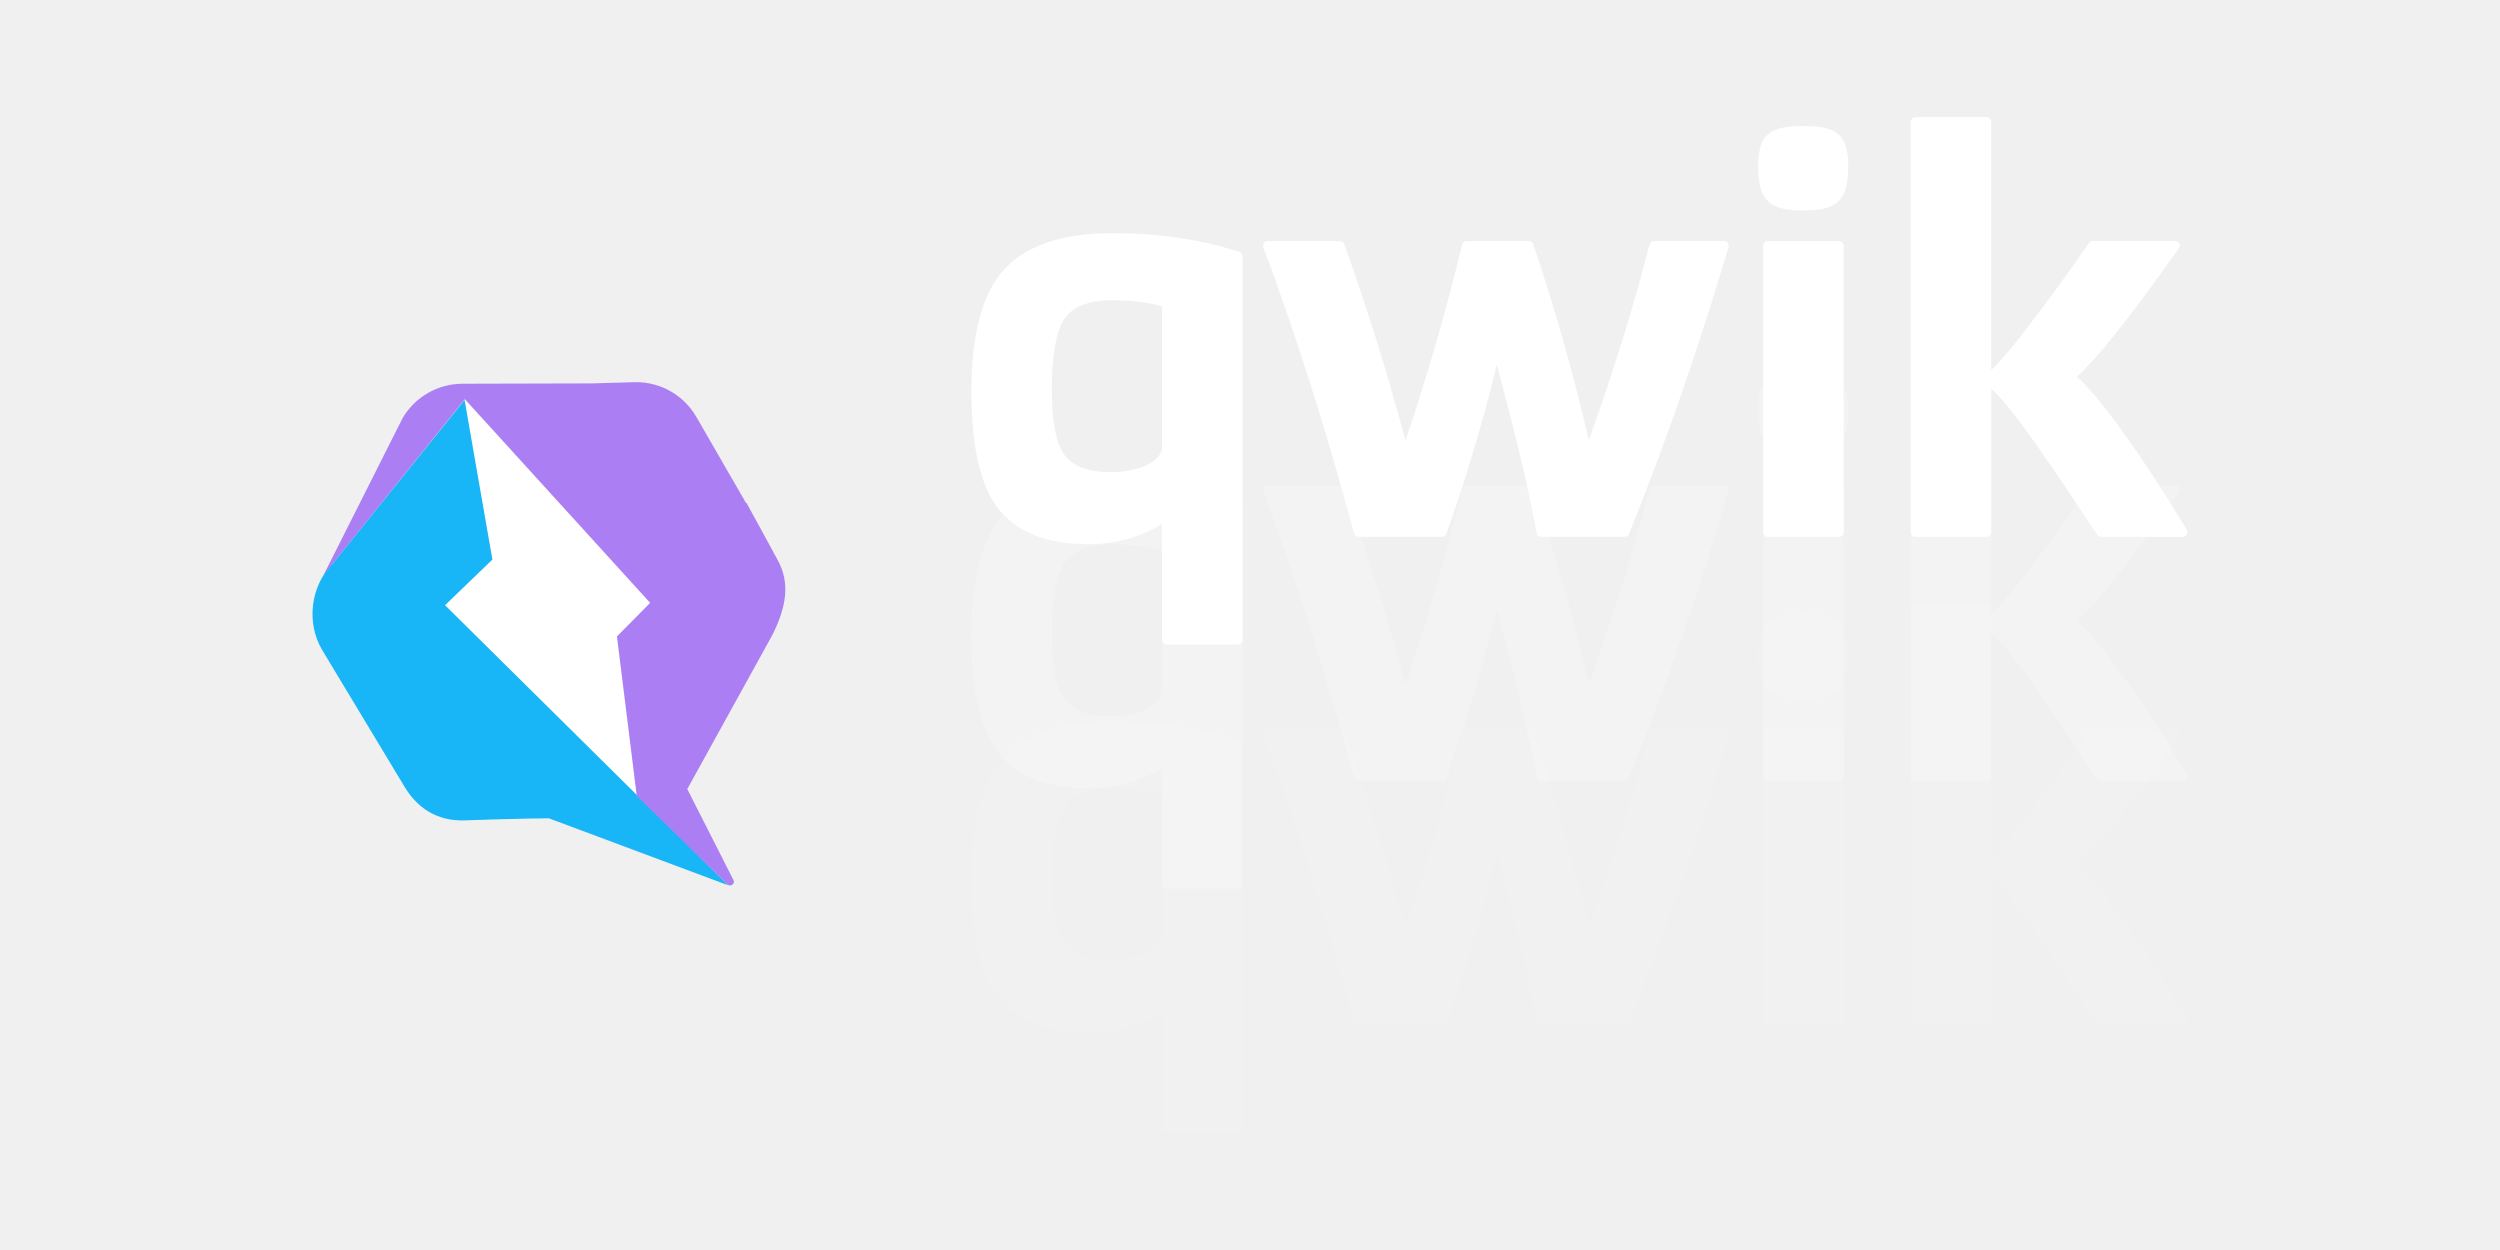
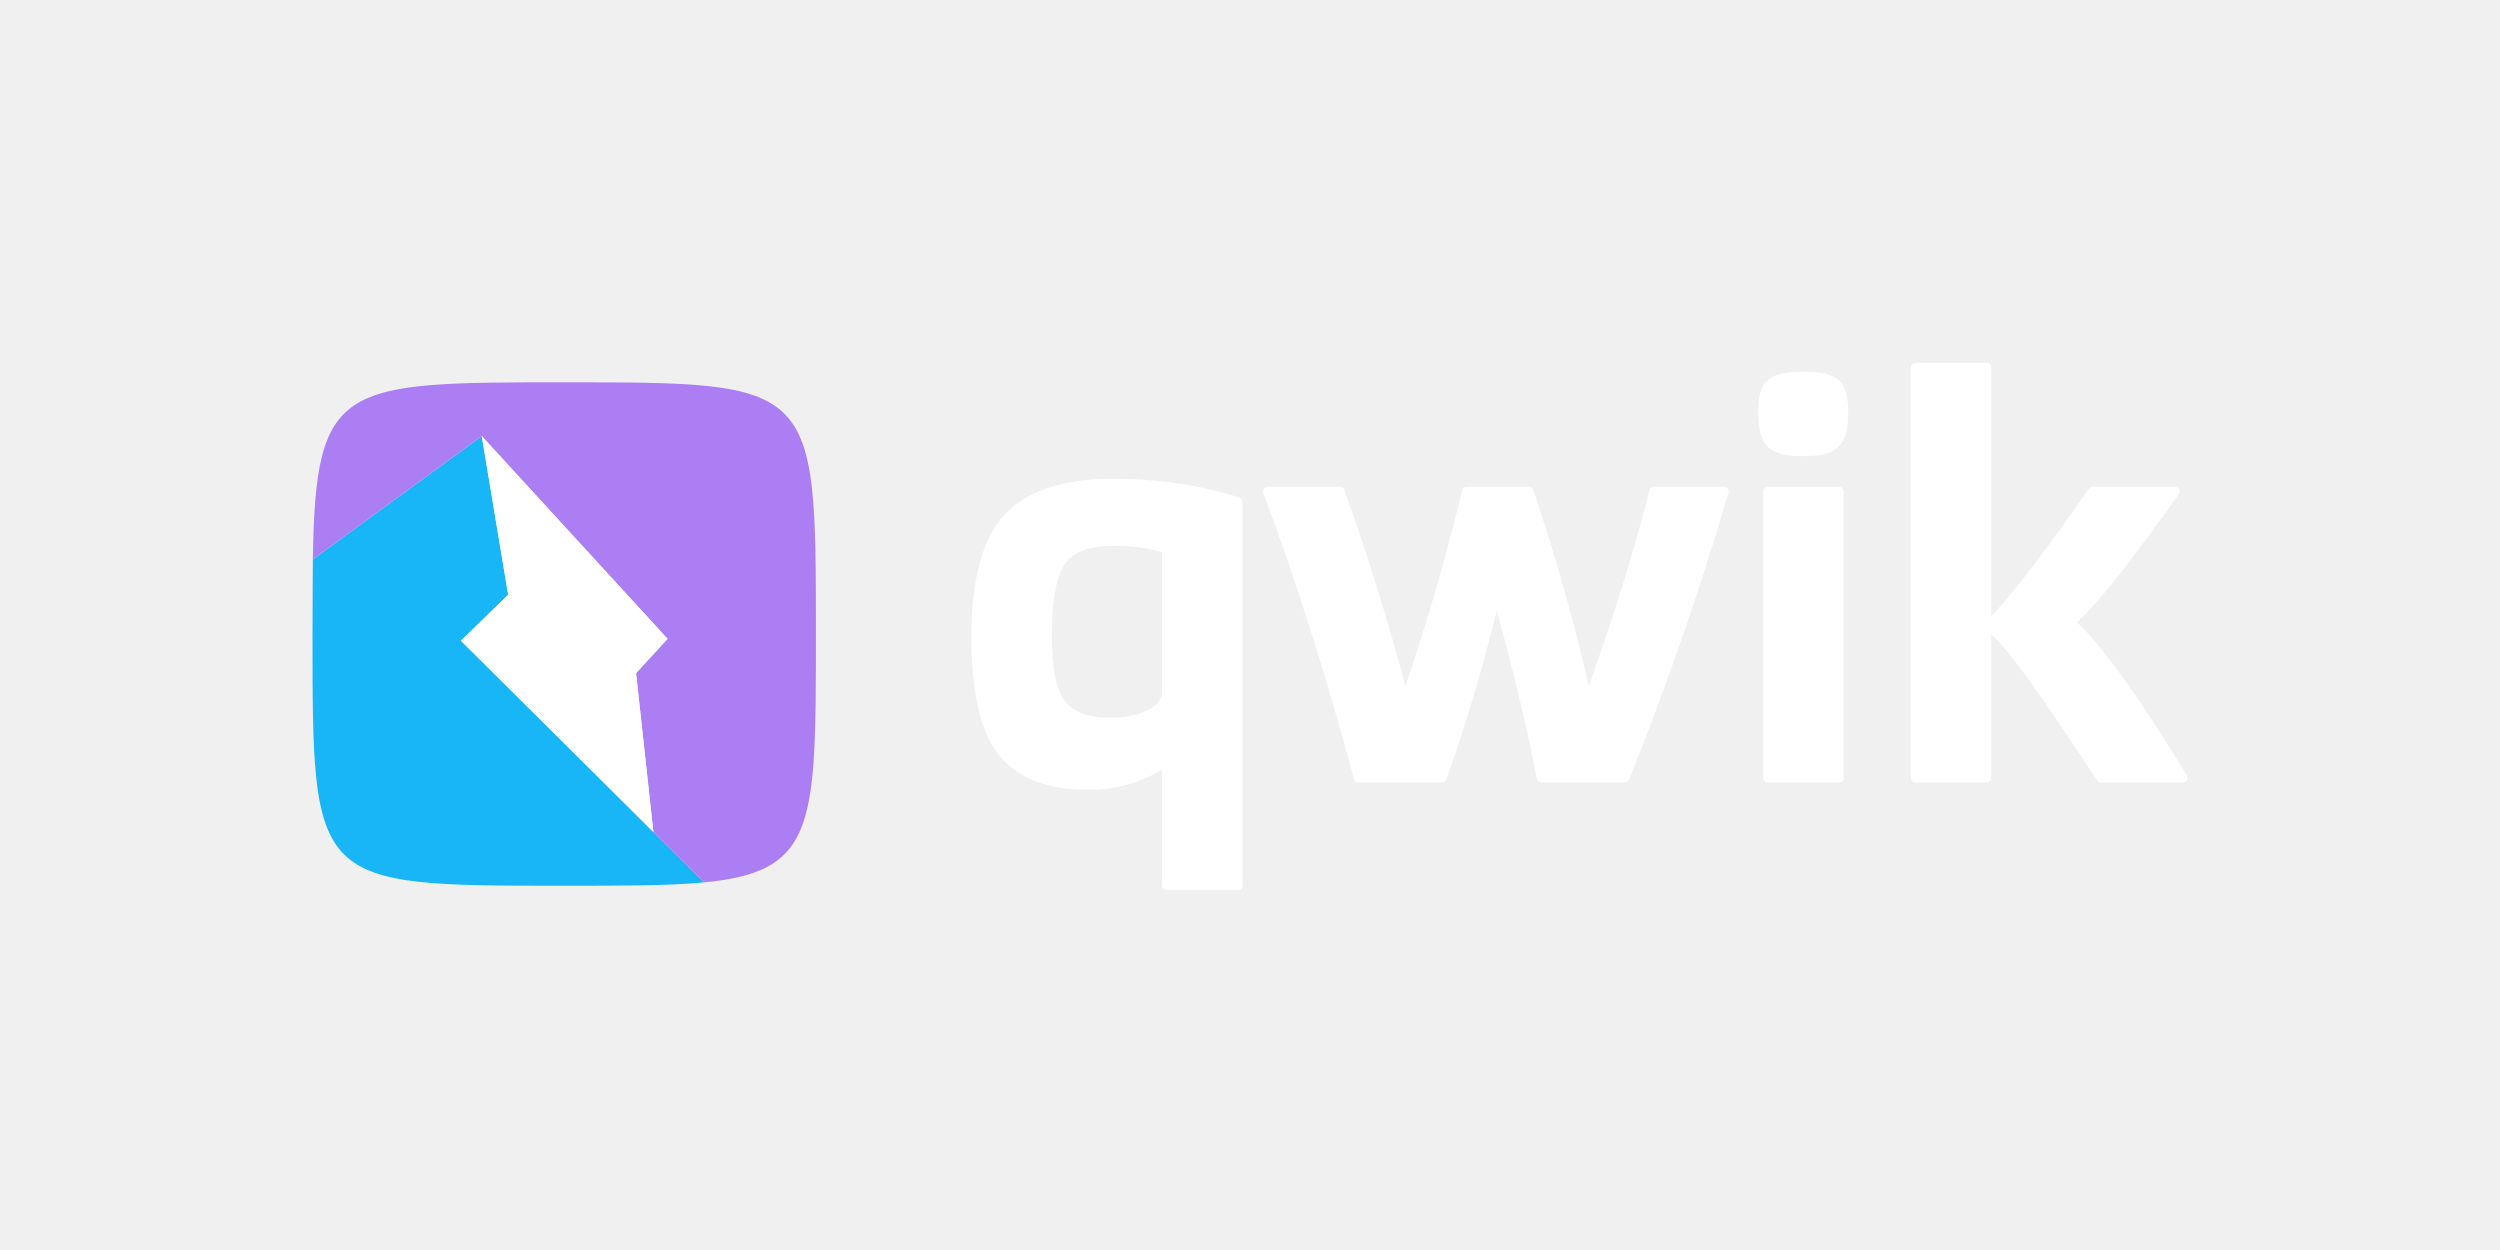
<svg xmlns="http://www.w3.org/2000/svg" width="100%" height="100%" viewBox="0 0 512 256" version="1.1" xml:space="preserve" style="fill-rule:evenodd;clip-rule:evenodd;stroke-linejoin:round;stroke-miterlimit:2;">
  <rect id="Logo" x="0" y="0" width="512" height="256" style="fill:none;" />
  <g id="Qwik">
-     <g id="Reveal">
-       <path id="Logotype-Fade-2" d="M253.521,232.008c0.522,0 0.944,-0.428 0.944,-0.944l0,-78.57c0.002,-0.408 -0.261,-0.772 -0.648,-0.9c-7.919,-2.562 -16.517,-3.84 -25.903,-3.84c-10.002,0 -17.43,2.329 -22.164,7.308l-0.006,0.013c-4.62,4.973 -6.798,13.552 -6.798,24.99c0,11.406 1.825,19.627 5.716,24.379c3.928,4.771 10.097,7 18.192,7c5.33,0.051 10.571,-1.383 15.132,-4.142l0,23.762c0,0.516 0.428,0.944 0.944,0.944l14.591,0Zm-15.548,-69.273l0,28.924c0,1.152 -0.862,2.392 -2.77,3.399c-1.87,0.988 -4.557,1.63 -7.654,1.63c-4.803,0 -7.774,-1.227 -9.467,-3.424c-0.856,-1.102 -1.53,-2.751 -1.989,-5.042c-0.46,-2.285 -0.686,-5.149 -0.686,-8.624c0,-3.689 0.258,-6.748 0.749,-9.197c0.485,-2.455 1.196,-4.236 2.058,-5.401c1.687,-2.279 4.866,-3.512 9.694,-3.512c3.67,0 7.025,0.39 10.071,1.246l-0.006,-0Zm36.44,-13.364l-14.805,0c-0.516,0.002 -0.94,0.428 -0.94,0.944c0,0.112 0.02,0.223 0.059,0.327c6.647,17.77 12.841,37.264 18.582,58.603c0.113,0.407 0.485,0.691 0.906,0.692l17.109,0c0.403,0 0.755,-0.252 0.894,-0.629c4.037,-11.341 7.482,-22.885 10.323,-34.583c3.651,13.452 6.402,24.877 8.183,34.444c0.082,0.448 0.476,0.776 0.932,0.774l17.109,0c0.384,-0 0.732,-0.235 0.875,-0.592c7.72,-19.255 14.513,-38.869 20.357,-58.773c0.025,-0.086 0.038,-0.175 0.038,-0.264c0,-0.518 -0.426,-0.944 -0.944,-0.944l-14.352,0c-0.432,-0.002 -0.813,0.293 -0.919,0.711c-3.11,12.218 -7.22,25.537 -12.426,40.066c-3.14,-13.554 -6.936,-26.948 -11.374,-40.135c-0.129,-0.383 -0.49,-0.642 -0.894,-0.642l-12.759,0c-0.434,0 -0.818,0.296 -0.913,0.724c-3.273,13.544 -7.149,26.936 -11.614,40.135c-3.6,-13.534 -7.767,-26.912 -12.489,-40.097c-0.087,-0.443 -0.48,-0.764 -0.932,-0.762l-0.013,0l0.006,0Zm86.696,0.957l0,58.685c0,0.522 0.428,0.944 0.944,0.944l14.591,0c0.522,0 0.944,-0.422 0.944,-0.944l0,-58.685c0,-0.522 -0.422,-0.944 -0.944,-0.944l-14.434,0c-0.05,-0.008 -0.1,-0.012 -0.151,-0.012c-0.518,0 -0.944,0.426 -0.944,0.944l0,0.013l-0.006,0Zm-1.026,-16.322c0,3.286 0.441,5.697 2.014,7.214c1.561,1.511 3.985,1.888 7.201,1.888c3.21,0 5.64,-0.378 7.201,-1.888c1.574,-1.517 2.014,-3.928 2.014,-7.214c0,-2.958 -0.447,-5.162 -2.058,-6.54c-1.555,-1.322 -3.966,-1.649 -7.157,-1.649c-3.198,0 -5.602,0.327 -7.157,1.649c-1.611,1.372 -2.058,3.582 -2.058,6.54Zm85.362,15.365l-16.876,0c-0.315,0 -0.598,0.151 -0.774,0.403c-4.41,6.399 -8.996,12.675 -13.754,18.821c-2.637,3.349 -4.708,5.741 -6.238,7.226l0,-50.886c0,-0.522 -0.422,-0.944 -0.944,-0.944l-14.591,0c-0.522,0 -0.944,0.422 -0.944,0.944l0,84.078c0,0.522 0.422,0.944 0.944,0.944l14.591,0c0.522,0 0.944,-0.422 0.944,-0.944l0,-29.377c0.422,0.359 0.906,0.818 1.46,1.41c1.24,1.322 2.77,3.185 4.633,5.684c3.726,4.985 8.768,12.4 15.598,22.793c0.176,0.264 0.472,0.428 0.793,0.428l16.769,0c0.518,-0 0.943,-0.427 0.943,-0.944c0,-0.173 -0.048,-0.343 -0.138,-0.491c-5.52,-9.152 -10.506,-16.586 -14.528,-22.019c-2.014,-2.707 -3.796,-4.929 -5.288,-6.609c-0.838,-0.97 -1.738,-1.884 -2.694,-2.738c1.995,-1.788 4.551,-4.639 7.667,-8.504c4.556,-5.76 8.933,-11.658 13.124,-17.688c0.166,-0.175 0.258,-0.407 0.258,-0.648c0,-0.518 -0.426,-0.944 -0.944,-0.944l-0.013,0l0,0.006Z" style="fill:#fff;fill-opacity:0.1;fill-rule:nonzero;" />
-       <path id="Logotype-Fade-1" d="M253.521,182.008c0.522,0 0.944,-0.428 0.944,-0.944l0,-78.57c0.002,-0.408 -0.261,-0.772 -0.648,-0.9c-7.919,-2.562 -16.517,-3.84 -25.903,-3.84c-10.002,0 -17.43,2.329 -22.164,7.308l-0.006,0.013c-4.62,4.973 -6.798,13.552 -6.798,24.99c0,11.406 1.825,19.627 5.716,24.379c3.928,4.771 10.097,7 18.192,7c5.33,0.051 10.571,-1.383 15.132,-4.142l0,23.762c0,0.516 0.428,0.944 0.944,0.944l14.591,0Zm-15.548,-69.273l0,28.924c0,1.152 -0.862,2.392 -2.77,3.399c-1.87,0.988 -4.557,1.63 -7.654,1.63c-4.803,0 -7.774,-1.227 -9.467,-3.424c-0.856,-1.102 -1.53,-2.751 -1.989,-5.042c-0.46,-2.285 -0.686,-5.149 -0.686,-8.624c0,-3.689 0.258,-6.748 0.749,-9.197c0.485,-2.455 1.196,-4.236 2.058,-5.401c1.687,-2.279 4.866,-3.512 9.694,-3.512c3.67,0 7.025,0.39 10.071,1.246l-0.006,0Zm36.44,-13.364l-14.805,0c-0.516,0.002 -0.94,0.428 -0.94,0.944c0,0.112 0.02,0.223 0.059,0.327c6.647,17.77 12.841,37.264 18.582,58.603c0.113,0.407 0.485,0.691 0.906,0.692l17.109,0c0.403,0 0.755,-0.252 0.894,-0.629c4.037,-11.341 7.482,-22.885 10.323,-34.583c3.651,13.452 6.402,24.877 8.183,34.444c0.082,0.448 0.476,0.776 0.932,0.774l17.109,0c0.384,-0 0.732,-0.235 0.875,-0.592c7.72,-19.255 14.513,-38.869 20.357,-58.773c0.025,-0.086 0.038,-0.175 0.038,-0.264c0,-0.518 -0.426,-0.944 -0.944,-0.944l-14.352,0c-0.432,-0.002 -0.813,0.293 -0.919,0.711c-3.11,12.218 -7.22,25.537 -12.426,40.066c-3.14,-13.554 -6.936,-26.948 -11.374,-40.135c-0.129,-0.383 -0.49,-0.642 -0.894,-0.642l-12.759,0c-0.434,0 -0.818,0.296 -0.913,0.724c-3.273,13.544 -7.149,26.936 -11.614,40.135c-3.6,-13.534 -7.767,-26.912 -12.489,-40.097c-0.087,-0.443 -0.48,-0.764 -0.932,-0.762l-0.013,0l0.006,0Zm86.696,0.957l0,58.685c0,0.522 0.428,0.944 0.944,0.944l14.591,0c0.522,0 0.944,-0.422 0.944,-0.944l0,-58.685c0,-0.522 -0.422,-0.944 -0.944,-0.944l-14.434,0c-0.05,-0.008 -0.1,-0.012 -0.151,-0.012c-0.518,0 -0.944,0.426 -0.944,0.944l0,0.013l-0.006,0Zm-1.026,-16.322c0,3.286 0.441,5.697 2.014,7.214c1.561,1.511 3.985,1.888 7.201,1.888c3.21,0 5.64,-0.378 7.201,-1.888c1.574,-1.517 2.014,-3.928 2.014,-7.214c0,-2.958 -0.447,-5.162 -2.058,-6.54c-1.555,-1.322 -3.966,-1.649 -7.157,-1.649c-3.198,0 -5.602,0.327 -7.157,1.649c-1.611,1.372 -2.058,3.582 -2.058,6.54Zm85.362,15.365l-16.876,0c-0.315,0 -0.598,0.151 -0.774,0.403c-4.41,6.399 -8.996,12.675 -13.754,18.821c-2.637,3.349 -4.708,5.741 -6.238,7.226l0,-50.886c0,-0.522 -0.422,-0.944 -0.944,-0.944l-14.591,0c-0.522,0 -0.944,0.422 -0.944,0.944l0,84.078c0,0.522 0.422,0.944 0.944,0.944l14.591,0c0.522,0 0.944,-0.422 0.944,-0.944l0,-29.377c0.422,0.359 0.906,0.818 1.46,1.41c1.24,1.322 2.77,3.185 4.633,5.684c3.726,4.985 8.768,12.4 15.598,22.793c0.176,0.264 0.472,0.428 0.793,0.428l16.769,0c0.518,-0 0.943,-0.427 0.943,-0.944c0,-0.173 -0.048,-0.343 -0.138,-0.491c-5.52,-9.152 -10.506,-16.586 -14.528,-22.019c-2.014,-2.707 -3.796,-4.929 -5.288,-6.609c-0.838,-0.97 -1.738,-1.884 -2.694,-2.738c1.995,-1.788 4.551,-4.639 7.667,-8.504c4.556,-5.76 8.933,-11.658 13.124,-17.688c0.166,-0.175 0.258,-0.407 0.258,-0.648c0,-0.518 -0.426,-0.944 -0.944,-0.944l-0.013,0l0,0.006Z" style="fill:#fff;fill-opacity:0.2;fill-rule:nonzero;" />
-       <path id="Logotype" d="M253.521,132.008c0.522,0 0.944,-0.428 0.944,-0.944l0,-78.57c0.002,-0.408 -0.261,-0.772 -0.648,-0.9c-7.919,-2.562 -16.517,-3.84 -25.903,-3.84c-10.002,0 -17.43,2.329 -22.164,7.308l-0.006,0.013c-4.62,4.973 -6.798,13.552 -6.798,24.99c0,11.406 1.825,19.627 5.716,24.379c3.928,4.771 10.097,7 18.192,7c5.33,0.051 10.571,-1.383 15.132,-4.142l0,23.762c0,0.516 0.428,0.944 0.944,0.944l14.591,0Zm-15.548,-69.273l0,28.924c0,1.152 -0.862,2.392 -2.77,3.399c-1.87,0.988 -4.557,1.63 -7.654,1.63c-4.803,0 -7.774,-1.227 -9.467,-3.424c-0.856,-1.102 -1.53,-2.751 -1.989,-5.042c-0.46,-2.285 -0.686,-5.149 -0.686,-8.624c0,-3.689 0.258,-6.748 0.749,-9.197c0.485,-2.455 1.196,-4.236 2.058,-5.401c1.687,-2.279 4.866,-3.512 9.694,-3.512c3.67,0 7.025,0.39 10.071,1.246l-0.006,-0Zm36.44,-13.364l-14.805,0c-0.516,0.002 -0.94,0.428 -0.94,0.944c0,0.112 0.02,0.223 0.059,0.327c6.647,17.77 12.841,37.264 18.582,58.603c0.113,0.407 0.485,0.691 0.906,0.692l17.109,0c0.403,0 0.755,-0.252 0.894,-0.629c4.037,-11.341 7.482,-22.885 10.323,-34.583c3.651,13.452 6.402,24.877 8.183,34.444c0.082,0.448 0.476,0.776 0.932,0.774l17.109,0c0.384,-0 0.732,-0.235 0.875,-0.592c7.72,-19.255 14.513,-38.869 20.357,-58.773c0.025,-0.086 0.038,-0.175 0.038,-0.264c0,-0.518 -0.426,-0.944 -0.944,-0.944l-14.352,0c-0.432,-0.002 -0.813,0.293 -0.919,0.711c-3.11,12.218 -7.22,25.537 -12.426,40.066c-3.14,-13.554 -6.936,-26.948 -11.374,-40.135c-0.129,-0.383 -0.49,-0.642 -0.894,-0.642l-12.759,0c-0.434,0 -0.818,0.296 -0.913,0.724c-3.273,13.544 -7.149,26.936 -11.614,40.135c-3.6,-13.534 -7.767,-26.912 -12.489,-40.097c-0.087,-0.443 -0.48,-0.764 -0.932,-0.762l-0.013,0l0.006,0Zm86.696,0.957l0,58.685c0,0.522 0.428,0.944 0.944,0.944l14.591,0c0.522,0 0.944,-0.422 0.944,-0.944l0,-58.685c0,-0.522 -0.422,-0.944 -0.944,-0.944l-14.434,0c-0.05,-0.008 -0.1,-0.012 -0.151,-0.012c-0.518,0 -0.944,0.426 -0.944,0.944l0,0.013l-0.006,0Zm-1.026,-16.322c0,3.286 0.441,5.697 2.014,7.214c1.561,1.511 3.985,1.888 7.201,1.888c3.21,0 5.64,-0.378 7.201,-1.888c1.574,-1.517 2.014,-3.928 2.014,-7.214c0,-2.958 -0.447,-5.162 -2.058,-6.54c-1.555,-1.322 -3.966,-1.649 -7.157,-1.649c-3.198,0 -5.602,0.327 -7.157,1.649c-1.611,1.372 -2.058,3.582 -2.058,6.54Zm85.362,15.365l-16.876,0c-0.315,0 -0.598,0.151 -0.774,0.403c-4.41,6.399 -8.996,12.675 -13.754,18.821c-2.637,3.349 -4.708,5.741 -6.238,7.226l0,-50.886c0,-0.522 -0.422,-0.944 -0.944,-0.944l-14.591,0c-0.522,0 -0.944,0.422 -0.944,0.944l0,84.078c0,0.522 0.422,0.944 0.944,0.944l14.591,0c0.522,0 0.944,-0.422 0.944,-0.944l0,-29.377c0.422,0.359 0.906,0.818 1.46,1.41c1.24,1.322 2.77,3.185 4.633,5.684c3.726,4.985 8.768,12.4 15.598,22.793c0.176,0.264 0.472,0.428 0.793,0.428l16.769,0c0.518,-0 0.943,-0.427 0.943,-0.944c0,-0.173 -0.048,-0.343 -0.138,-0.491c-5.52,-9.152 -10.506,-16.586 -14.528,-22.019c-2.014,-2.707 -3.796,-4.929 -5.288,-6.609c-0.838,-0.97 -1.738,-1.884 -2.694,-2.738c1.995,-1.788 4.551,-4.639 7.667,-8.504c4.556,-5.76 8.933,-11.658 13.124,-17.688c0.166,-0.175 0.258,-0.407 0.258,-0.648c0,-0.518 -0.426,-0.944 -0.944,-0.944l-0.013,0l0,0.006Z" style="fill:#fff;fill-rule:nonzero;" />
-     </g>
+     <path id="Logotype" d="M253.521,182.319c0.522,0 0.944,-0.428 0.944,-0.944l0,-78.57c0.002,-0.408 -0.261,-0.772 -0.648,-0.9c-7.919,-2.562 -16.517,-3.84 -25.903,-3.84c-10.002,0 -17.43,2.329 -22.164,7.308l-0.006,0.013c-4.62,4.973 -6.798,13.552 -6.798,24.99c0,11.406 1.825,19.627 5.716,24.379c3.928,4.771 10.097,7 18.192,7c5.33,0.051 10.571,-1.383 15.132,-4.142l0,23.762c0,0.516 0.428,0.944 0.944,0.944l14.591,0Zm-15.548,-69.273l0,28.924c0,1.152 -0.862,2.392 -2.77,3.399c-1.87,0.988 -4.557,1.63 -7.654,1.63c-4.803,0 -7.774,-1.227 -9.467,-3.424c-0.856,-1.102 -1.53,-2.751 -1.989,-5.042c-0.46,-2.285 -0.686,-5.149 -0.686,-8.624c0,-3.689 0.258,-6.748 0.749,-9.197c0.485,-2.455 1.196,-4.236 2.058,-5.401c1.687,-2.279 4.866,-3.512 9.694,-3.512c3.67,0 7.025,0.39 10.071,1.246l-0.006,0Zm36.44,-13.364l-14.805,0c-0.516,0.002 -0.94,0.428 -0.94,0.944c0,0.112 0.02,0.223 0.059,0.327c6.647,17.77 12.841,37.264 18.582,58.603c0.113,0.407 0.485,0.691 0.906,0.692l17.109,0c0.403,0 0.755,-0.252 0.894,-0.629c4.037,-11.341 7.482,-22.885 10.323,-34.583c3.651,13.452 6.402,24.877 8.183,34.444c0.082,0.448 0.476,0.776 0.932,0.774l17.109,0c0.384,-0 0.732,-0.235 0.875,-0.592c7.72,-19.255 14.513,-38.869 20.357,-58.773c0.025,-0.086 0.038,-0.175 0.038,-0.264c0,-0.518 -0.426,-0.944 -0.944,-0.944l-14.352,0c-0.432,-0.002 -0.813,0.293 -0.919,0.711c-3.11,12.218 -7.22,25.537 -12.426,40.066c-3.14,-13.554 -6.936,-26.948 -11.374,-40.135c-0.129,-0.383 -0.49,-0.642 -0.894,-0.642l-12.759,0c-0.434,0 -0.818,0.296 -0.913,0.724c-3.273,13.544 -7.149,26.936 -11.614,40.135c-3.6,-13.534 -7.767,-26.912 -12.489,-40.097c-0.087,-0.443 -0.48,-0.764 -0.932,-0.762l-0.013,0l0.006,0Zm86.696,0.957l0,58.685c0,0.522 0.428,0.944 0.944,0.944l14.591,0c0.522,0 0.944,-0.422 0.944,-0.944l0,-58.685c0,-0.522 -0.422,-0.944 -0.944,-0.944l-14.434,0c-0.05,-0.008 -0.1,-0.012 -0.151,-0.012c-0.518,0 -0.944,0.426 -0.944,0.944l0,0.013l-0.006,0Zm-1.026,-16.322c0,3.286 0.441,5.697 2.014,7.214c1.561,1.511 3.985,1.888 7.201,1.888c3.21,0 5.64,-0.378 7.201,-1.888c1.574,-1.517 2.014,-3.928 2.014,-7.214c0,-2.958 -0.447,-5.162 -2.058,-6.54c-1.555,-1.322 -3.966,-1.649 -7.157,-1.649c-3.198,0 -5.602,0.327 -7.157,1.649c-1.611,1.372 -2.058,3.582 -2.058,6.54Zm85.362,15.365l-16.876,0c-0.315,0 -0.598,0.151 -0.774,0.403c-4.41,6.399 -8.996,12.675 -13.754,18.821c-2.637,3.349 -4.708,5.741 -6.238,7.226l0,-50.886c0,-0.522 -0.422,-0.944 -0.944,-0.944l-14.591,0c-0.522,0 -0.944,0.422 -0.944,0.944l0,84.078c0,0.522 0.422,0.944 0.944,0.944l14.591,0c0.522,0 0.944,-0.422 0.944,-0.944l0,-29.377c0.422,0.359 0.906,0.818 1.46,1.41c1.24,1.322 2.77,3.185 4.633,5.684c3.726,4.985 8.768,12.4 15.598,22.793c0.176,0.264 0.472,0.428 0.793,0.428l16.769,0c0.518,-0 0.943,-0.427 0.943,-0.944c0,-0.173 -0.048,-0.343 -0.138,-0.491c-5.52,-9.152 -10.506,-16.586 -14.528,-22.019c-2.014,-2.707 -3.796,-4.929 -5.288,-6.609c-0.838,-0.97 -1.738,-1.884 -2.694,-2.738c1.995,-1.788 4.551,-4.639 7.667,-8.504c4.556,-5.76 8.933,-11.658 13.124,-17.688c0.166,-0.175 0.258,-0.407 0.258,-0.648c0,-0.518 -0.426,-0.944 -0.944,-0.944l-0.013,0l0,0.006Z" style="fill:#fff;fill-rule:nonzero;" />
    <g id="Logomark">
-       <path d="M133.236,123.357l-38.039,-41.501l5.407,32.506l-9.681,9.392l39.417,39.172l-3.55,-32.518l6.446,-7.031l0,-0.019Z" style="fill:#fff;fill-rule:nonzero;" />
-       <path d="M149.168,181.337l-18.475,-18.38l-0.264,0.044l0,-0.189l-39.285,-38.863l9.7,-9.348l-5.703,-32.688l-26.998,33.488c-4.583,4.633 -5.464,12.205 -2.14,17.757l16.87,28.005c2.581,4.293 6.635,7.05 12.293,6.849c11.979,-0.422 17.247,-0.422 17.247,-0.422l36.742,13.729l0.013,0.013l0,0.006Z" style="fill:#18b6f6;fill-rule:nonzero;" />
-       <path d="M158.295,129.834c2.663,-5.489 3.613,-10.292 0.988,-15.107l-3.733,-6.874l-1.939,-3.525l-0.755,-1.385l-0.063,0.088l-10.166,-17.625c-2.555,-4.455 -7.334,-7.191 -12.47,-7.138l-8.913,0.252l-26.595,0.069c-5.017,0.036 -9.66,2.717 -12.199,7.044l-16.158,32.09l28.918,-35.974l37.938,41.715l-6.798,6.88l4.06,32.632l0.057,-0.063l0,0.088l-0.063,0l0.088,0.082l3.16,3.084l15.296,14.944c0.648,0.617 1.687,-0.126 1.259,-0.894l-9.455,-18.613" style="fill:#ac7ef4;fill-rule:nonzero;" />
+       <path id="Blue" d="M98.664,89.304l5.408,32.512l-9.683,9.394l49.814,49.504c0,0 8.634,-0.833 0,0c-7.113,0.686 -16.435,0.686 -28.653,0.686c-51.55,0 -51.55,0 -51.55,-51.55c0,-5.703 0.07,-15.286 0.07,-15.286l34.594,-25.26Z" style="fill:#18b6f6;" />
+       <path id="Purple" d="M115.55,78.3c51.55,0 51.55,-0 51.55,51.55c0,20.736 0,33.13 -3.355,40.54c-3.009,6.645 -8.716,9.279 -19.542,10.324c-3.041,0.293 -0,-0 -0,-0l-10.389,-10.324l-3.551,-32.525l6.447,-7.033l-38.047,-41.528l-34.594,25.26c0,0 -0.026,1.692 -0,0c0.561,-36.264 5.633,-36.264 51.48,-36.264Z" style="fill:#ac7ef4;" />
+       <path id="White" d="M136.711,130.813l-38.047,-41.509l5.408,32.512l-9.683,9.394l39.425,39.18l-3.551,-32.525l6.447,-7.033l0,-0.019Z" style="fill:#fff;fill-rule:nonzero;" />
    </g>
  </g>
</svg>
